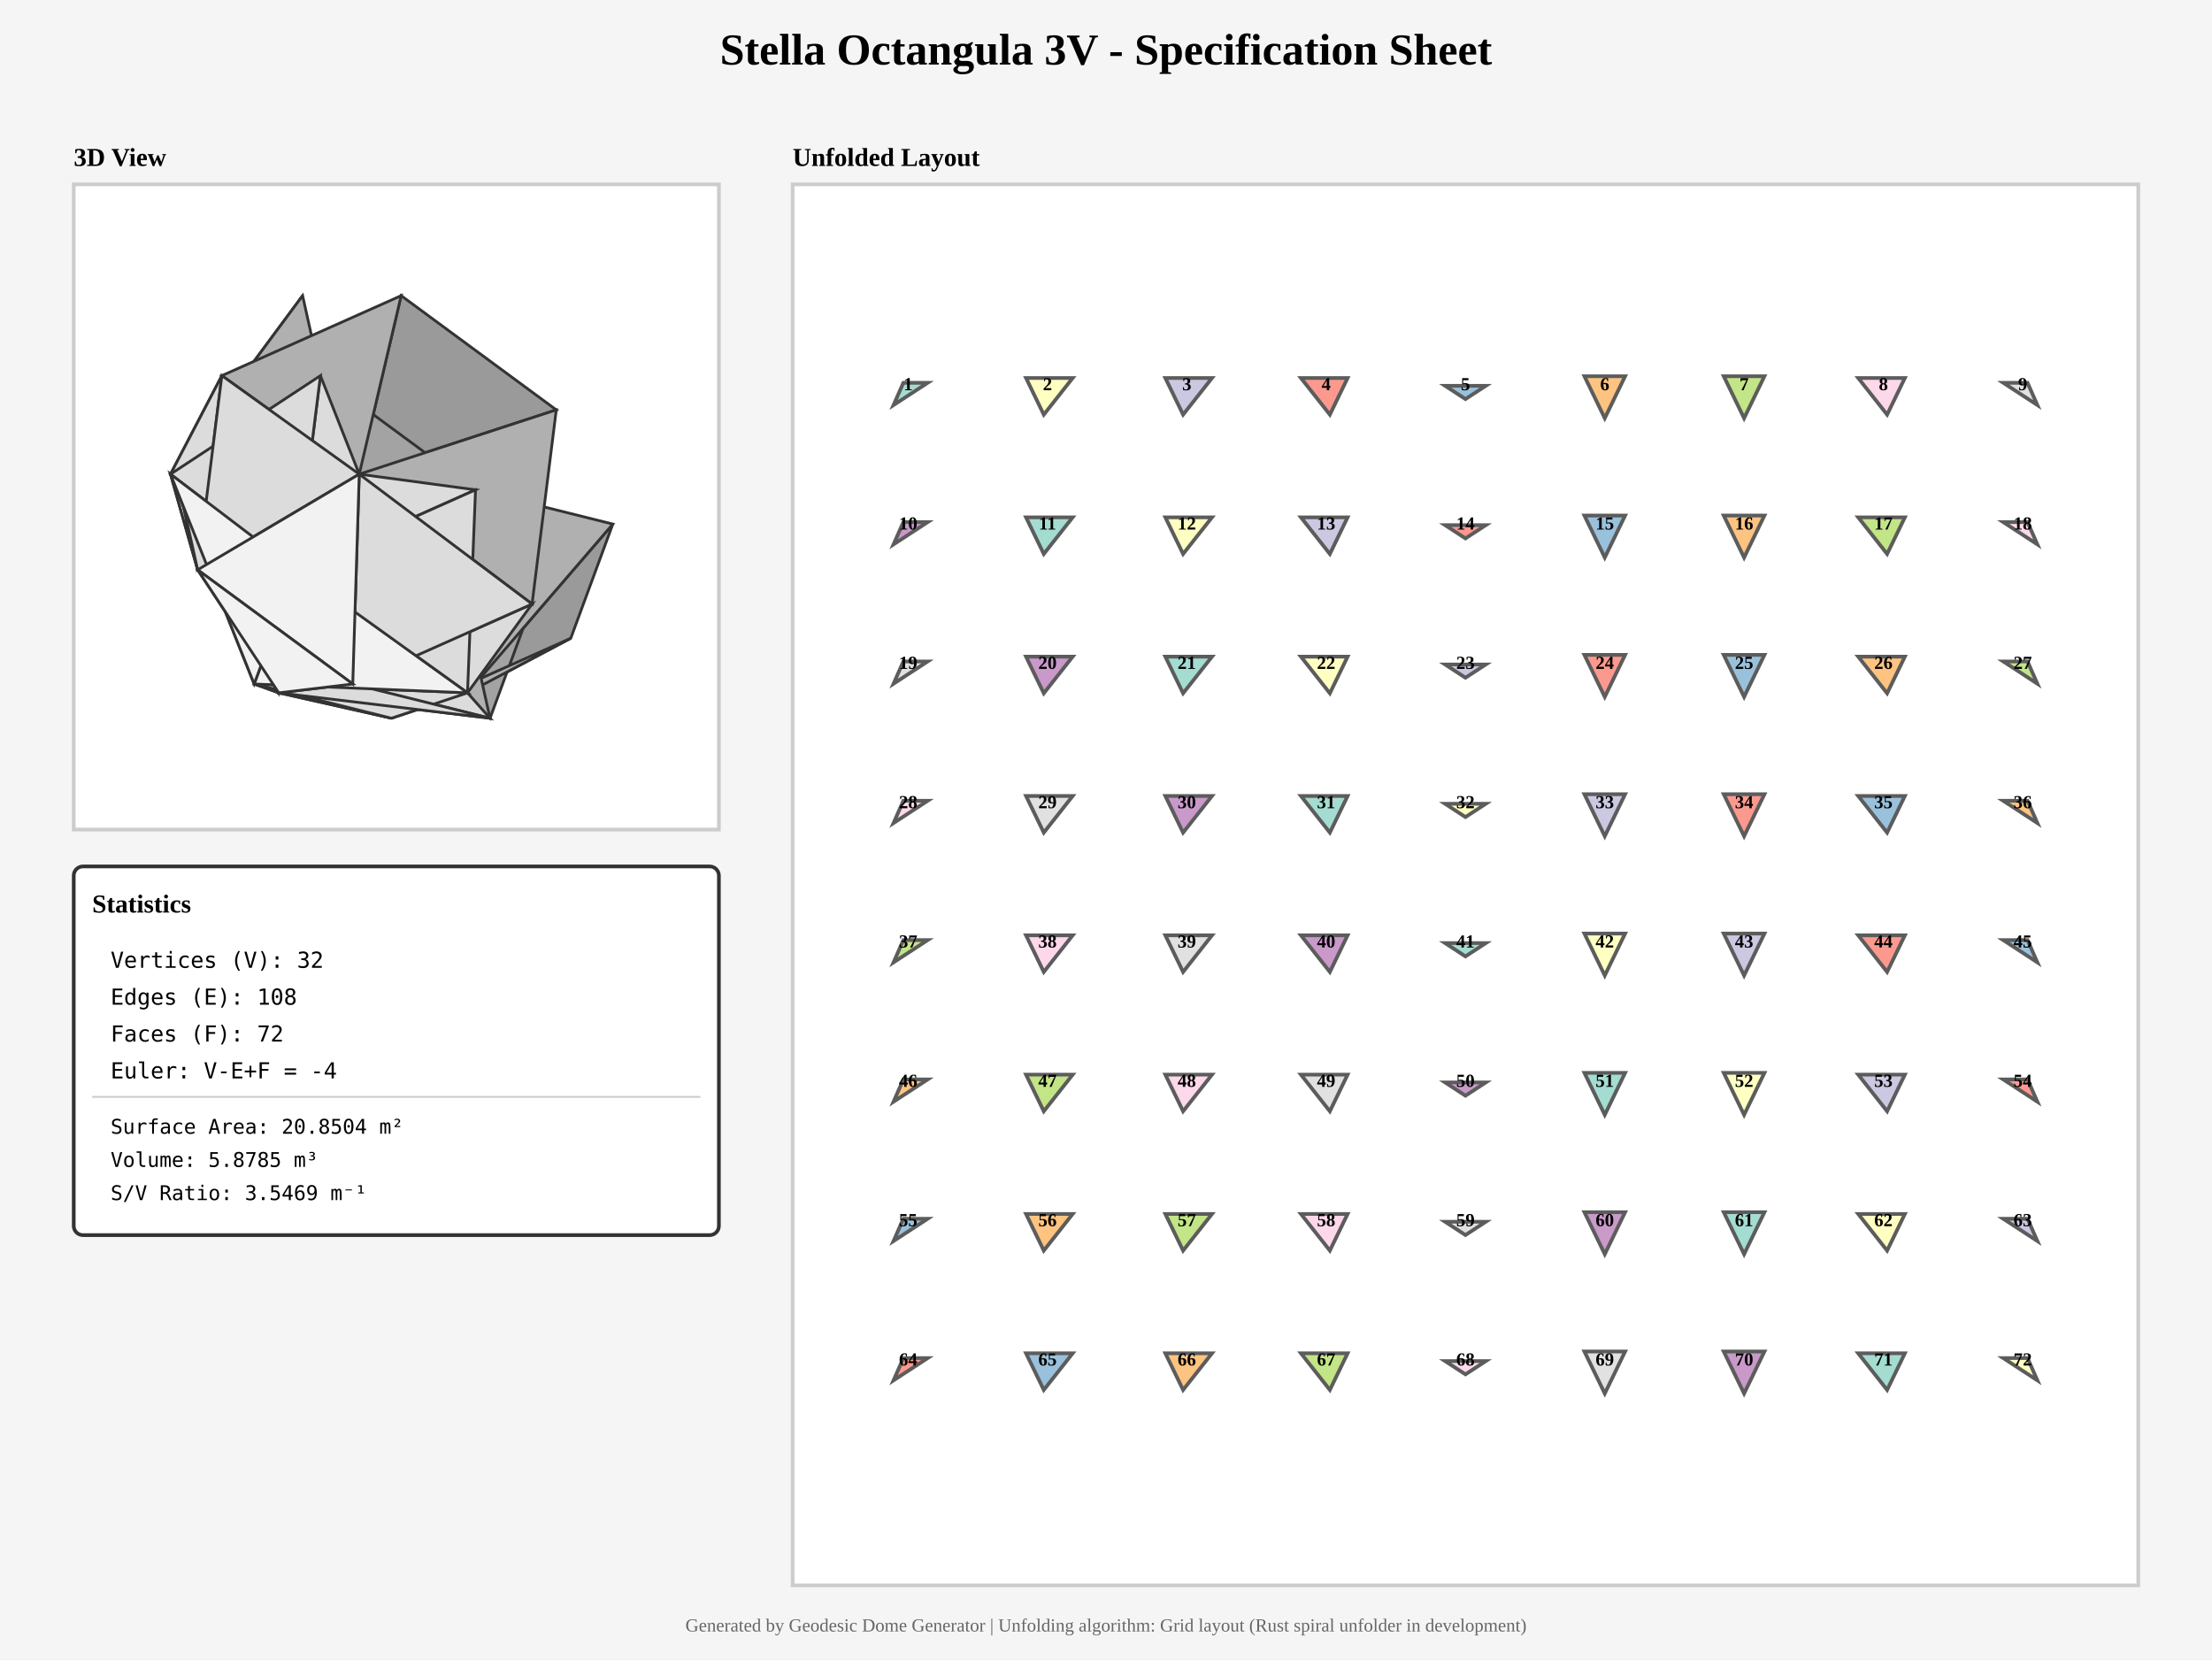
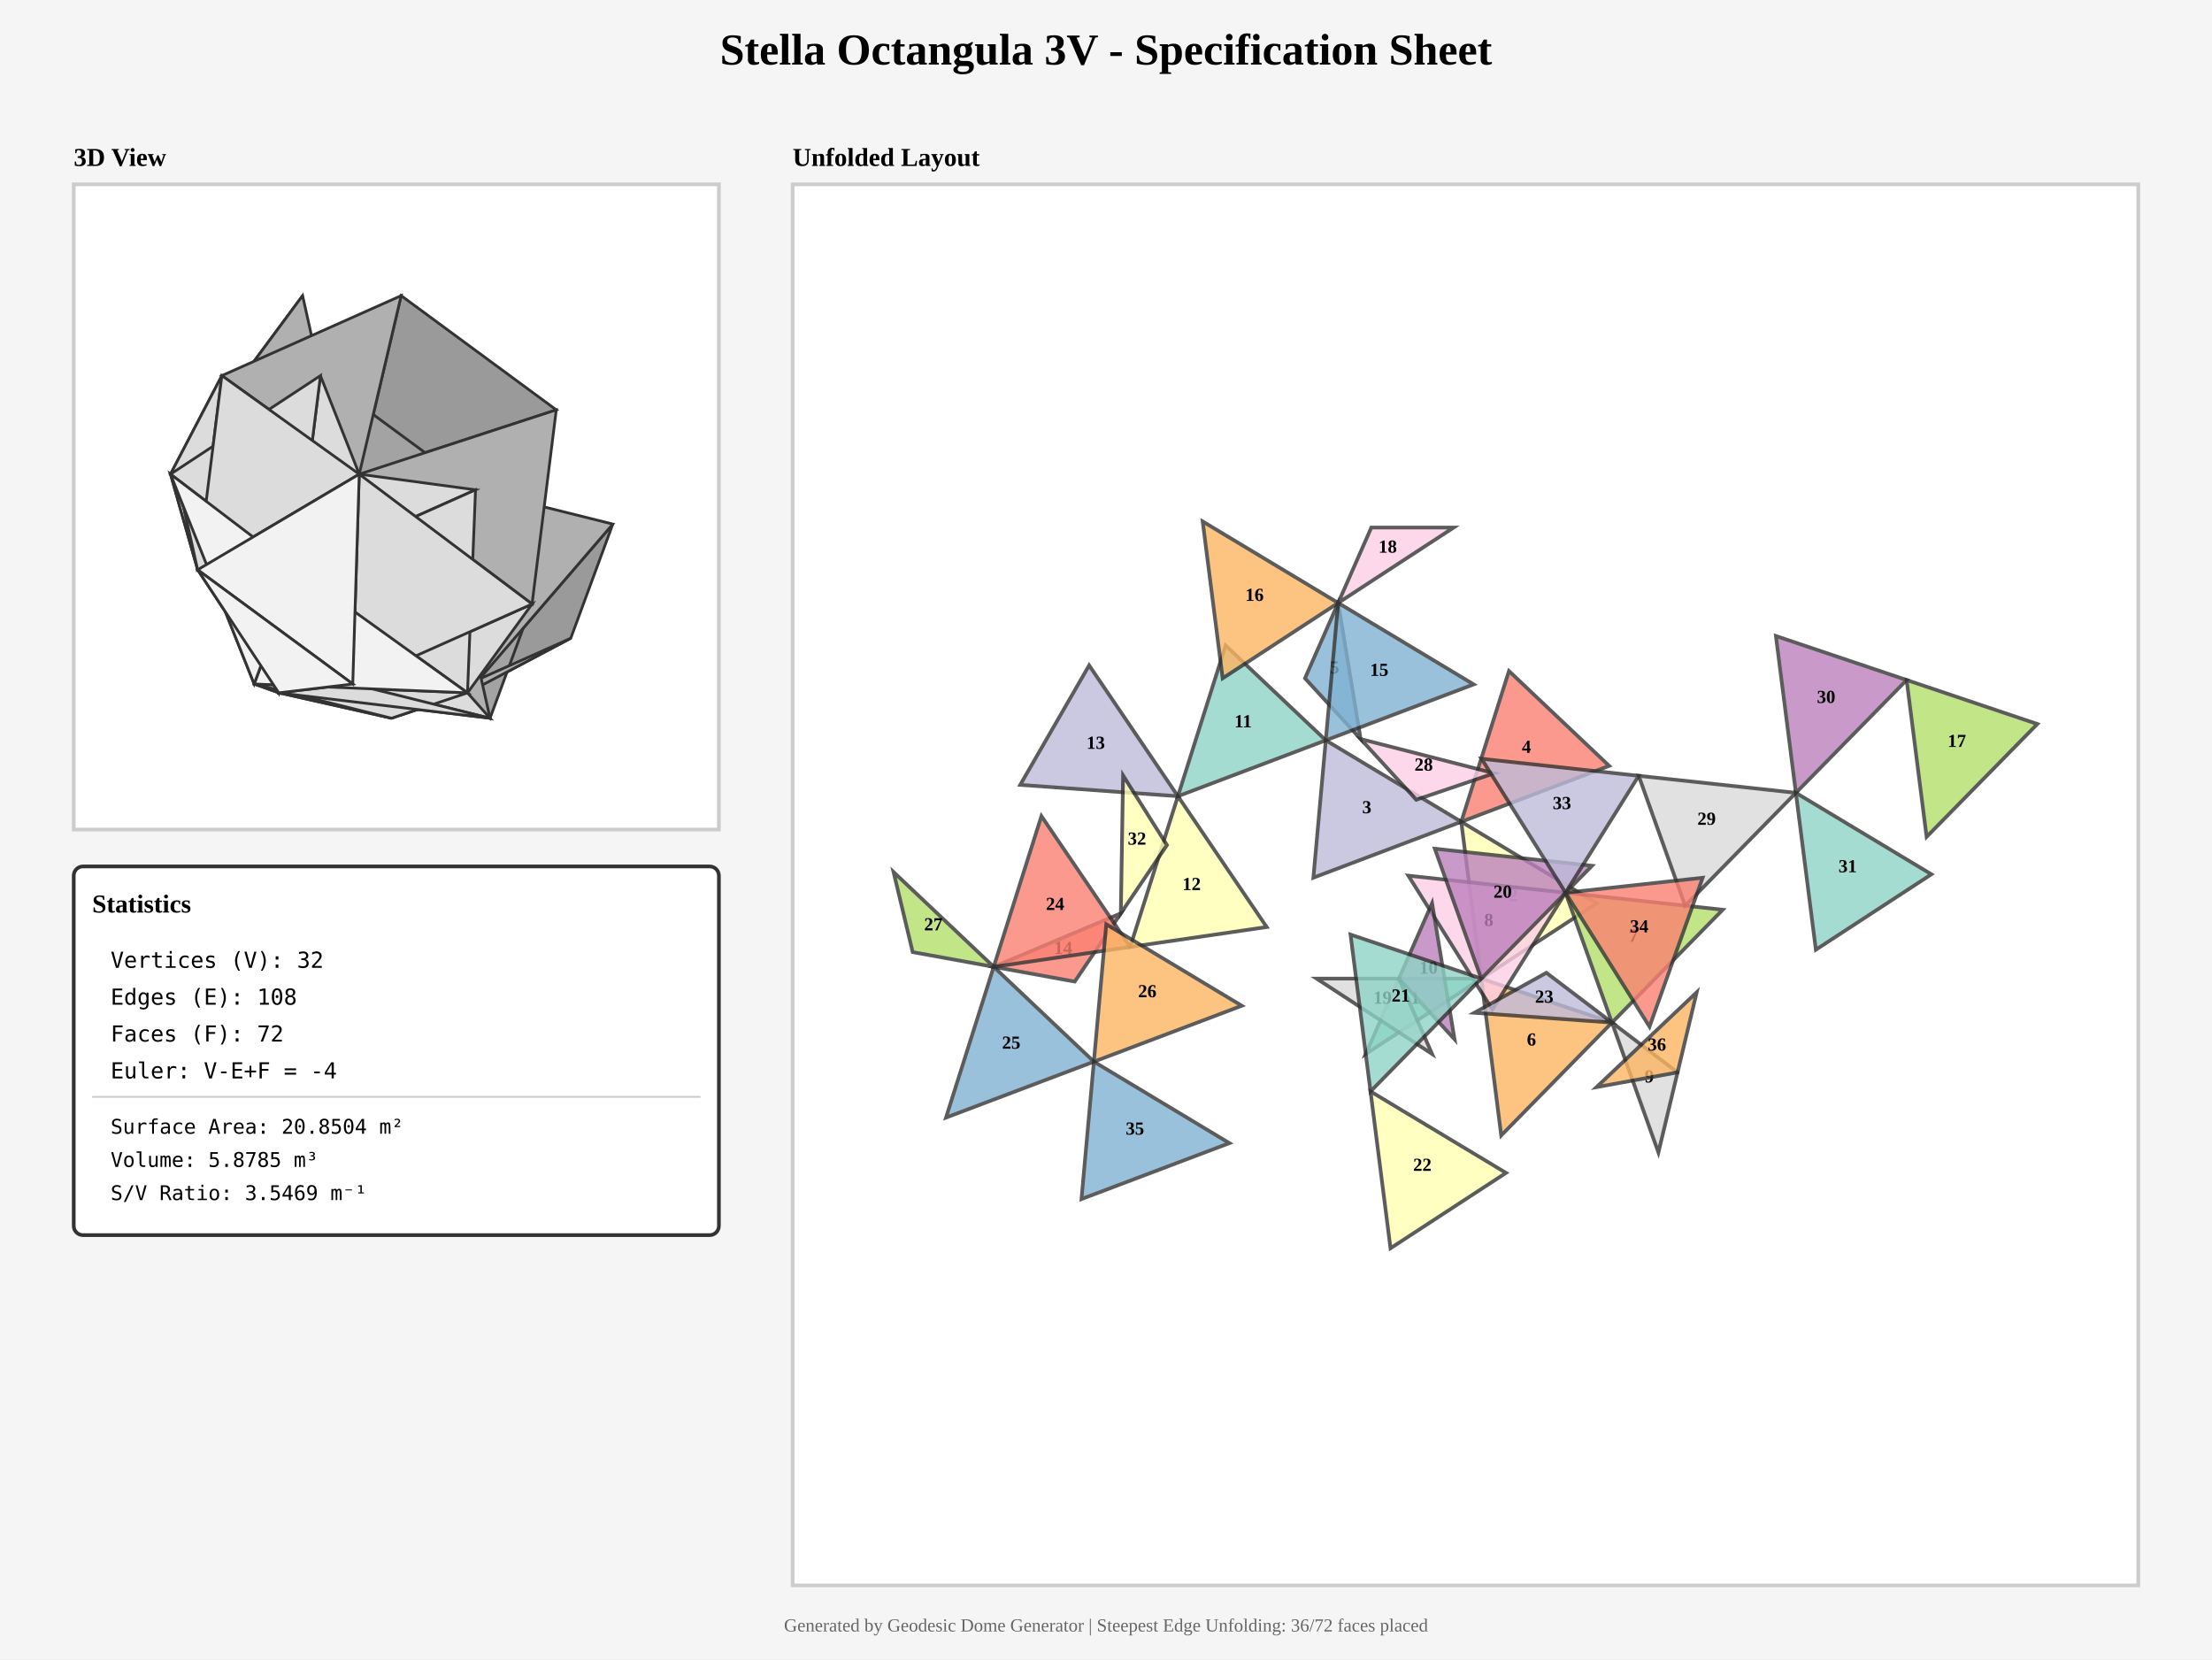
<svg xmlns="http://www.w3.org/2000/svg" width="1200" height="900">
  <rect width="1200" height="900" fill="#f5f5f5" />
  <text x="600.0" y="35" text-anchor="middle" font-size="24" font-weight="bold">Stella Octangula 3V - Specification Sheet</text>
  <text x="40" y="90" font-size="14" font-weight="bold">3D View</text>
  <text x="430" y="90" font-size="14" font-weight="bold">Unfolded Layout</text>
  <rect x="40" y="100" width="350" height="350" fill="white" stroke="#ccc" stroke-width="2" />
  <polygon points="92.50,257.22 141.36,222.34 164.16,160.39" fill="rgb(154,154,154)" stroke="#333" stroke-width="1.5" />
  <polygon points="151.23,375.84 256.17,346.23 172.03,284.29" fill="rgb(154,154,154)" stroke="#333" stroke-width="1.5" />
  <polygon points="309.64,346.23 253.62,375.84 332.45,284.29" fill="rgb(154,154,154)" stroke="#333" stroke-width="1.5" />
  <polygon points="217.63,160.39 301.78,222.34 194.89,257.22" fill="rgb(154,154,154)" stroke="#333" stroke-width="1.5" />
  <polygon points="92.50,257.22 97.55,265.71 120.36,203.77" fill="rgb(163,163,163)" stroke="#333" stroke-width="1.5" />
  <polygon points="257.97,265.71 194.89,257.22 173.83,203.77" fill="rgb(163,163,163)" stroke="#333" stroke-width="1.5" />
  <polygon points="212.37,389.61 128.22,327.66 151.23,375.84" fill="rgb(163,163,163)" stroke="#333" stroke-width="1.5" />
  <polygon points="265.84,389.61 253.62,375.84 288.64,327.66" fill="rgb(163,163,163)" stroke="#333" stroke-width="1.5" />
  <polygon points="332.45,284.29 253.62,375.84 257.97,265.71" fill="rgb(176,176,176)" stroke="#333" stroke-width="1.5" />
  <polygon points="309.64,346.23 212.37,389.61 253.62,375.84" fill="rgb(176,176,176)" stroke="#333" stroke-width="1.5" />
  <polygon points="173.83,203.77 92.50,257.22 164.16,160.39" fill="rgb(176,176,176)" stroke="#333" stroke-width="1.5" />
  <polygon points="120.36,203.77 217.63,160.39 194.89,257.22" fill="rgb(176,176,176)" stroke="#333" stroke-width="1.5" />
  <polygon points="97.55,265.71 151.23,375.84 172.03,284.29" fill="rgb(176,176,176)" stroke="#333" stroke-width="1.5" />
  <polygon points="92.50,257.22 128.22,327.66 141.36,222.34" fill="rgb(176,176,176)" stroke="#333" stroke-width="1.5" />
  <polygon points="194.89,257.22 301.78,222.34 288.64,327.66" fill="rgb(176,176,176)" stroke="#333" stroke-width="1.5" />
  <polygon points="151.23,375.84 265.84,389.61 256.17,346.23" fill="rgb(176,176,176)" stroke="#333" stroke-width="1.5" />
  <polygon points="257.97,265.71 160.70,309.09 194.89,257.22" fill="rgb(220,220,220)" stroke="#333" stroke-width="1.5" />
  <polygon points="212.37,389.61 151.23,375.84 137.89,371.04" fill="rgb(220,220,220)" stroke="#333" stroke-width="1.5" />
  <polygon points="194.89,257.22 160.70,309.09 173.83,203.77" fill="rgb(220,220,220)" stroke="#333" stroke-width="1.5" />
  <polygon points="137.89,371.04 151.23,375.84 128.22,327.66" fill="rgb(220,220,220)" stroke="#333" stroke-width="1.5" />
  <polygon points="92.50,257.22 120.36,203.77 107.22,309.09" fill="rgb(220,220,220)" stroke="#333" stroke-width="1.5" />
  <polygon points="191.37,371.04 288.64,327.66 253.62,375.84" fill="rgb(220,220,220)" stroke="#333" stroke-width="1.5" />
  <polygon points="92.50,257.22 107.22,309.09 97.55,265.71" fill="rgb(220,220,220)" stroke="#333" stroke-width="1.5" />
  <polygon points="191.37,371.04 253.62,375.84 265.84,389.61" fill="rgb(220,220,220)" stroke="#333" stroke-width="1.5" />
  <polygon points="212.37,389.61 137.89,371.04 253.62,375.84" fill="rgb(220,220,220)" stroke="#333" stroke-width="1.5" />
  <polygon points="160.70,309.09 92.50,257.22 173.83,203.77" fill="rgb(220,220,220)" stroke="#333" stroke-width="1.5" />
  <polygon points="137.89,371.04 128.22,327.66 92.50,257.22" fill="rgb(220,220,220)" stroke="#333" stroke-width="1.5" />
  <polygon points="120.36,203.77 194.89,257.22 107.22,309.09" fill="rgb(220,220,220)" stroke="#333" stroke-width="1.5" />
  <polygon points="107.22,309.09 151.23,375.84 97.55,265.71" fill="rgb(220,220,220)" stroke="#333" stroke-width="1.5" />
  <polygon points="191.37,371.04 265.84,389.61 151.23,375.84" fill="rgb(220,220,220)" stroke="#333" stroke-width="1.5" />
  <polygon points="253.62,375.84 160.70,309.09 257.97,265.71" fill="rgb(220,220,220)" stroke="#333" stroke-width="1.5" />
  <polygon points="194.89,257.22 288.64,327.66 191.37,371.04" fill="rgb(220,220,220)" stroke="#333" stroke-width="1.5" />
  <polygon points="253.62,375.84 137.89,371.04 160.70,309.09" fill="rgb(242,242,242)" stroke="#333" stroke-width="1.5" />
  <polygon points="160.70,309.09 137.89,371.04 92.50,257.22" fill="rgb(242,242,242)" stroke="#333" stroke-width="1.5" />
  <polygon points="107.22,309.09 194.89,257.22 191.37,371.04" fill="rgb(242,242,242)" stroke="#333" stroke-width="1.5" />
  <polygon points="107.22,309.09 191.37,371.04 151.23,375.84" fill="rgb(242,242,242)" stroke="#333" stroke-width="1.5" />
  <rect x="40" y="470" width="350" height="200" fill="white" stroke="#333" stroke-width="2" rx="5" />
  <text x="50" y="495" font-size="14" font-weight="bold">Statistics</text>
  <text x="60" y="525" font-size="12" font-family="monospace">
    <tspan x="60" dy="0">Vertices (V): 32</tspan>
    <tspan x="60" dy="20">Edges (E): 108</tspan>
    <tspan x="60" dy="20">Faces (F): 72</tspan>
    <tspan x="60" dy="20">Euler: V-E+F = -4</tspan>
  </text>
  <line x1="50" y1="595" x2="380" y2="595" stroke="#ccc" stroke-width="1" />
  <text x="60" y="615" font-size="11" font-family="monospace">
    <tspan x="60" dy="0">Surface Area: 20.8504 m²</tspan>
    <tspan x="60" dy="18">Volume: 5.8785 m³</tspan>
    <tspan x="60" dy="18">S/V Ratio: 3.5469 m⁻¹</tspan>
  </text>
  <rect x="430" y="100" width="730" height="760" fill="white" stroke="#ccc" stroke-width="2" />
-   <polygon points="490.06,207.66 503.24,207.66 484.75,219.72" fill="#8dd3c7" stroke="#333" stroke-width="2" opacity="0.8" />
-   <text x="492.68" y="211.68" text-anchor="middle" font-size="10" font-weight="bold">1</text>
-   <polygon points="556.62,205.06 581.92,205.06 566.25,224.92" fill="#ffffb3" stroke="#333" stroke-width="2" opacity="0.8" />
-   <text x="568.26" y="211.68" text-anchor="middle" font-size="10" font-weight="bold">2</text>
-   <polygon points="632.20,205.06 657.50,205.06 641.83,224.92" fill="#bebada" stroke="#333" stroke-width="2" opacity="0.8" />
-   <text x="643.84" y="211.68" text-anchor="middle" font-size="10" font-weight="bold">3</text>
-   <polygon points="705.76,205.06 731.06,205.06 721.44,224.92" fill="#fb8072" stroke="#333" stroke-width="2" opacity="0.8" />
-   <text x="719.42" y="211.68" text-anchor="middle" font-size="10" font-weight="bold">4</text>
-   <polygon points="783.96,209.28 806.04,209.28 795.00,216.48" fill="#80b1d3" stroke="#333" stroke-width="2" opacity="0.8" />
-   <text x="795.00" y="211.68" text-anchor="middle" font-size="10" font-weight="bold">5</text>
-   <polygon points="859.54,204.09 881.62,204.09 870.58,226.86" fill="#fdb462" stroke="#333" stroke-width="2" opacity="0.8" />
-   <text x="870.58" y="211.68" text-anchor="middle" font-size="10" font-weight="bold">6</text>
-   <polygon points="935.12,204.09 957.20,204.09 946.16,226.86" fill="#b3de69" stroke="#333" stroke-width="2" opacity="0.8" />
-   <text x="946.16" y="211.68" text-anchor="middle" font-size="10" font-weight="bold">7</text>
-   <polygon points="1008.08,205.06 1033.38,205.06 1023.75,224.92" fill="#fccde5" stroke="#333" stroke-width="2" opacity="0.8" />
-   <text x="1021.74" y="211.68" text-anchor="middle" font-size="10" font-weight="bold">8</text>
-   <polygon points="1086.76,207.66 1099.94,207.66 1105.25,219.72" fill="#d9d9d9" stroke="#333" stroke-width="2" opacity="0.8" />
-   <text x="1097.32" y="211.68" text-anchor="middle" font-size="10" font-weight="bold">9</text>
-   <polygon points="490.06,283.24 503.24,283.24 484.75,295.30" fill="#bc80bd" stroke="#333" stroke-width="2" opacity="0.8" />
-   <text x="492.68" y="287.26" text-anchor="middle" font-size="10" font-weight="bold">10</text>
-   <polygon points="556.62,280.64 581.92,280.64 566.25,300.50" fill="#8dd3c7" stroke="#333" stroke-width="2" opacity="0.8" />
-   <text x="568.26" y="287.26" text-anchor="middle" font-size="10" font-weight="bold">11</text>
-   <polygon points="632.20,280.64 657.50,280.64 641.83,300.50" fill="#ffffb3" stroke="#333" stroke-width="2" opacity="0.8" />
-   <text x="643.84" y="287.26" text-anchor="middle" font-size="10" font-weight="bold">12</text>
-   <polygon points="705.76,280.64 731.06,280.64 721.44,300.50" fill="#bebada" stroke="#333" stroke-width="2" opacity="0.8" />
-   <text x="719.42" y="287.26" text-anchor="middle" font-size="10" font-weight="bold">13</text>
-   <polygon points="783.96,284.86 806.04,284.86 795.00,292.06" fill="#fb8072" stroke="#333" stroke-width="2" opacity="0.8" />
-   <text x="795.00" y="287.26" text-anchor="middle" font-size="10" font-weight="bold">14</text>
-   <polygon points="859.54,279.67 881.62,279.67 870.58,302.44" fill="#80b1d3" stroke="#333" stroke-width="2" opacity="0.8" />
-   <text x="870.58" y="287.26" text-anchor="middle" font-size="10" font-weight="bold">15</text>
-   <polygon points="935.12,279.67 957.20,279.67 946.16,302.44" fill="#fdb462" stroke="#333" stroke-width="2" opacity="0.8" />
-   <text x="946.16" y="287.26" text-anchor="middle" font-size="10" font-weight="bold">16</text>
-   <polygon points="1008.08,280.64 1033.38,280.64 1023.75,300.50" fill="#b3de69" stroke="#333" stroke-width="2" opacity="0.8" />
-   <text x="1021.74" y="287.26" text-anchor="middle" font-size="10" font-weight="bold">17</text>
-   <polygon points="1086.76,283.24 1099.94,283.24 1105.25,295.30" fill="#fccde5" stroke="#333" stroke-width="2" opacity="0.8" />
-   <text x="1097.32" y="287.26" text-anchor="middle" font-size="10" font-weight="bold">18</text>
-   <polygon points="490.06,358.81 503.24,358.81 484.75,370.88" fill="#d9d9d9" stroke="#333" stroke-width="2" opacity="0.8" />
-   <text x="492.68" y="362.84" text-anchor="middle" font-size="10" font-weight="bold">19</text>
-   <polygon points="556.62,356.21 581.92,356.21 566.25,376.08" fill="#bc80bd" stroke="#333" stroke-width="2" opacity="0.8" />
-   <text x="568.26" y="362.84" text-anchor="middle" font-size="10" font-weight="bold">20</text>
-   <polygon points="632.20,356.21 657.50,356.21 641.83,376.08" fill="#8dd3c7" stroke="#333" stroke-width="2" opacity="0.8" />
-   <text x="643.84" y="362.84" text-anchor="middle" font-size="10" font-weight="bold">21</text>
-   <polygon points="705.76,356.21 731.06,356.21 721.44,376.08" fill="#ffffb3" stroke="#333" stroke-width="2" opacity="0.8" />
-   <text x="719.42" y="362.84" text-anchor="middle" font-size="10" font-weight="bold">22</text>
-   <polygon points="783.96,360.44 806.04,360.44 795.00,367.64" fill="#bebada" stroke="#333" stroke-width="2" opacity="0.8" />
-   <text x="795.00" y="362.84" text-anchor="middle" font-size="10" font-weight="bold">23</text>
-   <polygon points="859.54,355.25 881.62,355.25 870.58,378.02" fill="#fb8072" stroke="#333" stroke-width="2" opacity="0.8" />
-   <text x="870.58" y="362.84" text-anchor="middle" font-size="10" font-weight="bold">24</text>
-   <polygon points="935.12,355.25 957.20,355.25 946.16,378.02" fill="#80b1d3" stroke="#333" stroke-width="2" opacity="0.8" />
-   <text x="946.16" y="362.84" text-anchor="middle" font-size="10" font-weight="bold">25</text>
-   <polygon points="1008.08,356.21 1033.38,356.21 1023.75,376.08" fill="#fdb462" stroke="#333" stroke-width="2" opacity="0.8" />
-   <text x="1021.74" y="362.84" text-anchor="middle" font-size="10" font-weight="bold">26</text>
-   <polygon points="1086.76,358.81 1099.94,358.81 1105.25,370.88" fill="#b3de69" stroke="#333" stroke-width="2" opacity="0.8" />
-   <text x="1097.32" y="362.84" text-anchor="middle" font-size="10" font-weight="bold">27</text>
-   <polygon points="490.06,434.39 503.24,434.39 484.75,446.46" fill="#fccde5" stroke="#333" stroke-width="2" opacity="0.8" />
-   <text x="492.68" y="438.42" text-anchor="middle" font-size="10" font-weight="bold">28</text>
-   <polygon points="556.62,431.79 581.92,431.79 566.25,451.66" fill="#d9d9d9" stroke="#333" stroke-width="2" opacity="0.8" />
-   <text x="568.26" y="438.42" text-anchor="middle" font-size="10" font-weight="bold">29</text>
-   <polygon points="632.20,431.79 657.50,431.79 641.83,451.66" fill="#bc80bd" stroke="#333" stroke-width="2" opacity="0.8" />
-   <text x="643.84" y="438.42" text-anchor="middle" font-size="10" font-weight="bold">30</text>
-   <polygon points="705.76,431.79 731.06,431.79 721.44,451.66" fill="#8dd3c7" stroke="#333" stroke-width="2" opacity="0.8" />
-   <text x="719.42" y="438.42" text-anchor="middle" font-size="10" font-weight="bold">31</text>
-   <polygon points="783.96,436.01 806.04,436.01 795.00,443.22" fill="#ffffb3" stroke="#333" stroke-width="2" opacity="0.8" />
-   <text x="795.00" y="438.42" text-anchor="middle" font-size="10" font-weight="bold">32</text>
-   <polygon points="859.54,430.83 881.62,430.83 870.58,453.59" fill="#bebada" stroke="#333" stroke-width="2" opacity="0.8" />
-   <text x="870.58" y="438.42" text-anchor="middle" font-size="10" font-weight="bold">33</text>
-   <polygon points="935.12,430.83 957.20,430.83 946.16,453.59" fill="#fb8072" stroke="#333" stroke-width="2" opacity="0.8" />
-   <text x="946.16" y="438.42" text-anchor="middle" font-size="10" font-weight="bold">34</text>
-   <polygon points="1008.08,431.79 1033.38,431.79 1023.75,451.66" fill="#80b1d3" stroke="#333" stroke-width="2" opacity="0.8" />
-   <text x="1021.74" y="438.42" text-anchor="middle" font-size="10" font-weight="bold">35</text>
-   <polygon points="1086.76,434.39 1099.94,434.39 1105.25,446.46" fill="#fdb462" stroke="#333" stroke-width="2" opacity="0.8" />
-   <text x="1097.32" y="438.42" text-anchor="middle" font-size="10" font-weight="bold">36</text>
-   <polygon points="490.06,509.97 503.24,509.97 484.75,522.04" fill="#b3de69" stroke="#333" stroke-width="2" opacity="0.8" />
-   <text x="492.68" y="513.99" text-anchor="middle" font-size="10" font-weight="bold">37</text>
-   <polygon points="556.62,507.37 581.92,507.37 566.25,527.24" fill="#fccde5" stroke="#333" stroke-width="2" opacity="0.8" />
-   <text x="568.26" y="513.99" text-anchor="middle" font-size="10" font-weight="bold">38</text>
-   <polygon points="632.20,507.37 657.50,507.37 641.83,527.24" fill="#d9d9d9" stroke="#333" stroke-width="2" opacity="0.8" />
-   <text x="643.84" y="513.99" text-anchor="middle" font-size="10" font-weight="bold">39</text>
-   <polygon points="705.76,507.37 731.06,507.37 721.44,527.24" fill="#bc80bd" stroke="#333" stroke-width="2" opacity="0.8" />
-   <text x="719.42" y="513.99" text-anchor="middle" font-size="10" font-weight="bold">40</text>
-   <polygon points="783.96,511.59 806.04,511.59 795.00,518.80" fill="#8dd3c7" stroke="#333" stroke-width="2" opacity="0.8" />
-   <text x="795.00" y="513.99" text-anchor="middle" font-size="10" font-weight="bold">41</text>
-   <polygon points="859.54,506.41 881.62,506.41 870.58,529.17" fill="#ffffb3" stroke="#333" stroke-width="2" opacity="0.8" />
-   <text x="870.58" y="513.99" text-anchor="middle" font-size="10" font-weight="bold">42</text>
-   <polygon points="935.12,506.41 957.20,506.41 946.16,529.17" fill="#bebada" stroke="#333" stroke-width="2" opacity="0.8" />
-   <text x="946.16" y="513.99" text-anchor="middle" font-size="10" font-weight="bold">43</text>
-   <polygon points="1008.08,507.37 1033.38,507.37 1023.75,527.24" fill="#fb8072" stroke="#333" stroke-width="2" opacity="0.8" />
-   <text x="1021.74" y="513.99" text-anchor="middle" font-size="10" font-weight="bold">44</text>
-   <polygon points="1086.76,509.97 1099.94,509.97 1105.25,522.04" fill="#80b1d3" stroke="#333" stroke-width="2" opacity="0.8" />
-   <text x="1097.32" y="513.99" text-anchor="middle" font-size="10" font-weight="bold">45</text>
-   <polygon points="490.06,585.55 503.24,585.55 484.75,597.62" fill="#fdb462" stroke="#333" stroke-width="2" opacity="0.8" />
-   <text x="492.68" y="589.57" text-anchor="middle" font-size="10" font-weight="bold">46</text>
-   <polygon points="556.62,582.95 581.92,582.95 566.25,602.82" fill="#b3de69" stroke="#333" stroke-width="2" opacity="0.8" />
-   <text x="568.26" y="589.57" text-anchor="middle" font-size="10" font-weight="bold">47</text>
-   <polygon points="632.20,582.95 657.50,582.95 641.83,602.82" fill="#fccde5" stroke="#333" stroke-width="2" opacity="0.8" />
-   <text x="643.84" y="589.57" text-anchor="middle" font-size="10" font-weight="bold">48</text>
-   <polygon points="705.76,582.95 731.06,582.95 721.44,602.82" fill="#d9d9d9" stroke="#333" stroke-width="2" opacity="0.8" />
-   <text x="719.42" y="589.57" text-anchor="middle" font-size="10" font-weight="bold">49</text>
-   <polygon points="783.96,587.17 806.04,587.17 795.00,594.38" fill="#bc80bd" stroke="#333" stroke-width="2" opacity="0.8" />
-   <text x="795.00" y="589.57" text-anchor="middle" font-size="10" font-weight="bold">50</text>
-   <polygon points="859.54,581.98 881.62,581.98 870.58,604.75" fill="#8dd3c7" stroke="#333" stroke-width="2" opacity="0.8" />
-   <text x="870.58" y="589.57" text-anchor="middle" font-size="10" font-weight="bold">51</text>
-   <polygon points="935.12,581.98 957.20,581.98 946.16,604.75" fill="#ffffb3" stroke="#333" stroke-width="2" opacity="0.8" />
-   <text x="946.16" y="589.57" text-anchor="middle" font-size="10" font-weight="bold">52</text>
-   <polygon points="1008.08,582.95 1033.38,582.95 1023.75,602.82" fill="#bebada" stroke="#333" stroke-width="2" opacity="0.8" />
-   <text x="1021.74" y="589.57" text-anchor="middle" font-size="10" font-weight="bold">53</text>
-   <polygon points="1086.76,585.55 1099.94,585.55 1105.25,597.62" fill="#fb8072" stroke="#333" stroke-width="2" opacity="0.8" />
-   <text x="1097.32" y="589.57" text-anchor="middle" font-size="10" font-weight="bold">54</text>
-   <polygon points="490.06,661.13 503.24,661.13 484.75,673.20" fill="#80b1d3" stroke="#333" stroke-width="2" opacity="0.8" />
-   <text x="492.68" y="665.15" text-anchor="middle" font-size="10" font-weight="bold">55</text>
-   <polygon points="556.62,658.53 581.92,658.53 566.25,678.40" fill="#fdb462" stroke="#333" stroke-width="2" opacity="0.8" />
-   <text x="568.26" y="665.15" text-anchor="middle" font-size="10" font-weight="bold">56</text>
-   <polygon points="632.20,658.53 657.50,658.53 641.83,678.40" fill="#b3de69" stroke="#333" stroke-width="2" opacity="0.8" />
-   <text x="643.84" y="665.15" text-anchor="middle" font-size="10" font-weight="bold">57</text>
-   <polygon points="705.76,658.53 731.06,658.53 721.44,678.40" fill="#fccde5" stroke="#333" stroke-width="2" opacity="0.8" />
-   <text x="719.42" y="665.15" text-anchor="middle" font-size="10" font-weight="bold">58</text>
-   <polygon points="783.96,662.75 806.04,662.75 795.00,669.96" fill="#d9d9d9" stroke="#333" stroke-width="2" opacity="0.8" />
-   <text x="795.00" y="665.15" text-anchor="middle" font-size="10" font-weight="bold">59</text>
-   <polygon points="859.54,657.56 881.62,657.56 870.58,680.33" fill="#bc80bd" stroke="#333" stroke-width="2" opacity="0.8" />
-   <text x="870.58" y="665.15" text-anchor="middle" font-size="10" font-weight="bold">60</text>
-   <polygon points="935.12,657.56 957.20,657.56 946.16,680.33" fill="#8dd3c7" stroke="#333" stroke-width="2" opacity="0.8" />
-   <text x="946.16" y="665.15" text-anchor="middle" font-size="10" font-weight="bold">61</text>
-   <polygon points="1008.08,658.53 1033.38,658.53 1023.75,678.40" fill="#ffffb3" stroke="#333" stroke-width="2" opacity="0.8" />
-   <text x="1021.74" y="665.15" text-anchor="middle" font-size="10" font-weight="bold">62</text>
-   <polygon points="1086.76,661.13 1099.94,661.13 1105.25,673.20" fill="#bebada" stroke="#333" stroke-width="2" opacity="0.8" />
-   <text x="1097.32" y="665.15" text-anchor="middle" font-size="10" font-weight="bold">63</text>
-   <polygon points="490.06,736.71 503.24,736.71 484.75,748.78" fill="#fb8072" stroke="#333" stroke-width="2" opacity="0.8" />
-   <text x="492.68" y="740.73" text-anchor="middle" font-size="10" font-weight="bold">64</text>
-   <polygon points="556.62,734.11 581.92,734.11 566.25,753.98" fill="#80b1d3" stroke="#333" stroke-width="2" opacity="0.8" />
-   <text x="568.26" y="740.73" text-anchor="middle" font-size="10" font-weight="bold">65</text>
-   <polygon points="632.20,734.11 657.50,734.11 641.83,753.98" fill="#fdb462" stroke="#333" stroke-width="2" opacity="0.8" />
-   <text x="643.84" y="740.73" text-anchor="middle" font-size="10" font-weight="bold">66</text>
-   <polygon points="705.76,734.11 731.06,734.11 721.44,753.98" fill="#b3de69" stroke="#333" stroke-width="2" opacity="0.8" />
-   <text x="719.42" y="740.73" text-anchor="middle" font-size="10" font-weight="bold">67</text>
-   <polygon points="783.96,738.33 806.04,738.33 795.00,745.53" fill="#fccde5" stroke="#333" stroke-width="2" opacity="0.8" />
-   <text x="795.00" y="740.73" text-anchor="middle" font-size="10" font-weight="bold">68</text>
-   <polygon points="859.54,733.14 881.62,733.14 870.58,755.91" fill="#d9d9d9" stroke="#333" stroke-width="2" opacity="0.8" />
-   <text x="870.58" y="740.73" text-anchor="middle" font-size="10" font-weight="bold">69</text>
-   <polygon points="935.12,733.14 957.20,733.14 946.16,755.91" fill="#bc80bd" stroke="#333" stroke-width="2" opacity="0.8" />
-   <text x="946.16" y="740.73" text-anchor="middle" font-size="10" font-weight="bold">70</text>
-   <polygon points="1008.08,734.11 1033.38,734.11 1023.75,753.98" fill="#8dd3c7" stroke="#333" stroke-width="2" opacity="0.8" />
-   <text x="1021.74" y="740.73" text-anchor="middle" font-size="10" font-weight="bold">71</text>
-   <polygon points="1086.76,736.71 1099.94,736.71 1105.25,748.78" fill="#ffffb3" stroke="#333" stroke-width="2" opacity="0.8" />
-   <text x="1097.32" y="740.73" text-anchor="middle" font-size="10" font-weight="bold">72</text>
+   <polygon points="758.90,530.84 803.57,530.84 740.91,571.73" fill="#8dd3c7" stroke="#333" stroke-width="2" opacity="0.8" />
+   <text x="767.80" y="544.47" text-anchor="middle" font-size="10" font-weight="bold">1</text>
+   <polygon points="803.57,530.84 792.73,445.77 866.24,489.96" fill="#ffffb3" stroke="#333" stroke-width="2" opacity="0.8" />
+   <text x="820.85" y="488.86" text-anchor="middle" font-size="10" font-weight="bold">2</text>
+   <polygon points="719.23,401.58 792.73,445.77 712.51,476.10" fill="#bebada" stroke="#333" stroke-width="2" opacity="0.8" />
+   <text x="741.49" y="441.15" text-anchor="middle" font-size="10" font-weight="bold">3</text>
+   <polygon points="792.73,445.77 818.61,364.00 872.95,415.44" fill="#fb8072" stroke="#333" stroke-width="2" opacity="0.8" />
+   <text x="828.10" y="408.40" text-anchor="middle" font-size="10" font-weight="bold">4</text>
+   <polygon points="725.95,327.06 738.13,400.88 707.96,367.95" fill="#80b1d3" stroke="#333" stroke-width="2" opacity="0.8" />
+   <text x="724.01" y="365.30" text-anchor="middle" font-size="10" font-weight="bold">5</text>
+   <polygon points="803.57,530.84 874.49,554.71 814.41,615.92" fill="#fdb462" stroke="#333" stroke-width="2" opacity="0.8" />
+   <text x="830.82" y="567.16" text-anchor="middle" font-size="10" font-weight="bold">6</text>
+   <polygon points="874.49,554.71 849.30,484.26 934.56,493.50" fill="#b3de69" stroke="#333" stroke-width="2" opacity="0.8" />
+   <text x="886.11" y="510.82" text-anchor="middle" font-size="10" font-weight="bold">7</text>
+   <polygon points="764.03,475.01 849.30,484.26 809.59,547.67" fill="#fccde5" stroke="#333" stroke-width="2" opacity="0.8" />
+   <text x="807.64" y="502.31" text-anchor="middle" font-size="10" font-weight="bold">8</text>
+   <polygon points="874.49,554.71 910.07,581.72 899.68,625.16" fill="#d9d9d9" stroke="#333" stroke-width="2" opacity="0.8" />
+   <text x="894.74" y="587.20" text-anchor="middle" font-size="10" font-weight="bold">9</text>
+   <polygon points="758.90,530.84 776.90,489.96 789.08,563.78" fill="#bc80bd" stroke="#333" stroke-width="2" opacity="0.8" />
+   <text x="774.96" y="528.19" text-anchor="middle" font-size="10" font-weight="bold">10</text>
+   <polygon points="719.23,401.58 639.01,431.91 664.89,350.14" fill="#8dd3c7" stroke="#333" stroke-width="2" opacity="0.8" />
+   <text x="674.38" y="394.54" text-anchor="middle" font-size="10" font-weight="bold">11</text>
+   <polygon points="613.13,513.67 639.01,431.91 687.17,502.88" fill="#ffffb3" stroke="#333" stroke-width="2" opacity="0.8" />
+   <text x="646.43" y="482.82" text-anchor="middle" font-size="10" font-weight="bold">12</text>
+   <polygon points="639.01,431.91 553.47,425.75 590.85,360.94" fill="#bebada" stroke="#333" stroke-width="2" opacity="0.8" />
+   <text x="594.44" y="406.20" text-anchor="middle" font-size="10" font-weight="bold">13</text>
+   <polygon points="539.09,524.47 608.05,495.45 583.04,532.46" fill="#fb8072" stroke="#333" stroke-width="2" opacity="0.8" />
+   <text x="576.73" y="517.46" text-anchor="middle" font-size="10" font-weight="bold">14</text>
+   <polygon points="719.23,401.58 725.95,327.06 799.45,371.25" fill="#80b1d3" stroke="#333" stroke-width="2" opacity="0.8" />
+   <text x="748.21" y="366.63" text-anchor="middle" font-size="10" font-weight="bold">15</text>
+   <polygon points="725.95,327.06 663.29,367.95 652.45,282.87" fill="#fdb462" stroke="#333" stroke-width="2" opacity="0.8" />
+   <text x="680.56" y="325.96" text-anchor="middle" font-size="10" font-weight="bold">16</text>
+   <polygon points="1045.18,453.95 1034.34,368.88 1105.25,392.74" fill="#b3de69" stroke="#333" stroke-width="2" opacity="0.8" />
+   <text x="1061.59" y="405.19" text-anchor="middle" font-size="10" font-weight="bold">17</text>
+   <polygon points="725.95,327.06 743.94,286.17 788.61,286.17" fill="#fccde5" stroke="#333" stroke-width="2" opacity="0.8" />
+   <text x="752.83" y="299.80" text-anchor="middle" font-size="10" font-weight="bold">18</text>
+   <polygon points="758.90,530.84 776.90,571.73 714.23,530.84" fill="#d9d9d9" stroke="#333" stroke-width="2" opacity="0.8" />
+   <text x="750.01" y="544.47" text-anchor="middle" font-size="10" font-weight="bold">19</text>
+   <polygon points="778.38,460.39 863.65,469.64 803.57,530.84" fill="#bc80bd" stroke="#333" stroke-width="2" opacity="0.8" />
+   <text x="815.20" y="486.96" text-anchor="middle" font-size="10" font-weight="bold">20</text>
+   <polygon points="803.57,530.84 743.50,592.05 732.66,506.98" fill="#8dd3c7" stroke="#333" stroke-width="2" opacity="0.8" />
+   <text x="759.91" y="543.29" text-anchor="middle" font-size="10" font-weight="bold">21</text>
+   <polygon points="743.50,592.05 817.00,636.24 754.34,677.13" fill="#ffffb3" stroke="#333" stroke-width="2" opacity="0.8" />
+   <text x="771.61" y="635.14" text-anchor="middle" font-size="10" font-weight="bold">22</text>
+   <polygon points="874.49,554.71 799.85,549.39 838.91,527.70" fill="#bebada" stroke="#333" stroke-width="2" opacity="0.8" />
+   <text x="837.75" y="543.93" text-anchor="middle" font-size="10" font-weight="bold">23</text>
+   <polygon points="613.13,513.67 539.09,524.47 564.97,442.71" fill="#fb8072" stroke="#333" stroke-width="2" opacity="0.8" />
+   <text x="572.40" y="493.62" text-anchor="middle" font-size="10" font-weight="bold">24</text>
+   <polygon points="539.09,524.47 593.43,575.91 513.21,606.24" fill="#80b1d3" stroke="#333" stroke-width="2" opacity="0.8" />
+   <text x="548.57" y="568.87" text-anchor="middle" font-size="10" font-weight="bold">25</text>
+   <polygon points="673.65,545.58 593.43,575.91 600.15,501.39" fill="#fdb462" stroke="#333" stroke-width="2" opacity="0.8" />
+   <text x="622.41" y="540.96" text-anchor="middle" font-size="10" font-weight="bold">26</text>
+   <polygon points="539.09,524.47 495.14,516.48 484.75,473.04" fill="#b3de69" stroke="#333" stroke-width="2" opacity="0.8" />
+   <text x="506.33" y="504.66" text-anchor="middle" font-size="10" font-weight="bold">27</text>
+   <polygon points="768.31,433.82 738.13,400.88 810.61,419.47" fill="#fccde5" stroke="#333" stroke-width="2" opacity="0.8" />
+   <text x="772.35" y="418.06" text-anchor="middle" font-size="10" font-weight="bold">28</text>
+   <polygon points="889.00,420.84 974.26,430.08 914.19,491.29" fill="#d9d9d9" stroke="#333" stroke-width="2" opacity="0.8" />
+   <text x="925.82" y="447.41" text-anchor="middle" font-size="10" font-weight="bold">29</text>
+   <polygon points="1034.34,368.88 974.26,430.08 963.42,345.01" fill="#bc80bd" stroke="#333" stroke-width="2" opacity="0.8" />
+   <text x="990.68" y="381.32" text-anchor="middle" font-size="10" font-weight="bold">30</text>
+   <polygon points="974.26,430.08 1047.77,474.27 985.10,515.16" fill="#8dd3c7" stroke="#333" stroke-width="2" opacity="0.8" />
+   <text x="1002.38" y="473.17" text-anchor="middle" font-size="10" font-weight="bold">31</text>
+   <polygon points="608.05,495.45 609.27,420.64 633.07,458.44" fill="#ffffb3" stroke="#333" stroke-width="2" opacity="0.8" />
+   <text x="616.80" y="458.18" text-anchor="middle" font-size="10" font-weight="bold">32</text>
+   <polygon points="889.00,420.84 849.30,484.26 803.74,411.60" fill="#bebada" stroke="#333" stroke-width="2" opacity="0.8" />
+   <text x="847.34" y="438.90" text-anchor="middle" font-size="10" font-weight="bold">33</text>
+   <polygon points="849.30,484.26 923.68,476.14 894.85,556.92" fill="#fb8072" stroke="#333" stroke-width="2" opacity="0.8" />
+   <text x="889.28" y="505.77" text-anchor="middle" font-size="10" font-weight="bold">34</text>
+   <polygon points="666.93,620.10 586.71,650.43 593.43,575.91" fill="#80b1d3" stroke="#333" stroke-width="2" opacity="0.8" />
+   <text x="615.69" y="615.48" text-anchor="middle" font-size="10" font-weight="bold">35</text>
+   <polygon points="920.46,538.27 910.07,581.72 866.12,589.71" fill="#fdb462" stroke="#333" stroke-width="2" opacity="0.8" />
+   <text x="898.88" y="569.90" text-anchor="middle" font-size="10" font-weight="bold">36</text>
  <text x="600.0" y="885" text-anchor="middle" font-size="10" fill="#666">
- Generated by Geodesic Dome Generator | Unfolding algorithm: Grid layout (Rust spiral unfolder in development)
+ Generated by Geodesic Dome Generator | Steepest Edge Unfolding: 36/72 faces placed
</text>
</svg>
